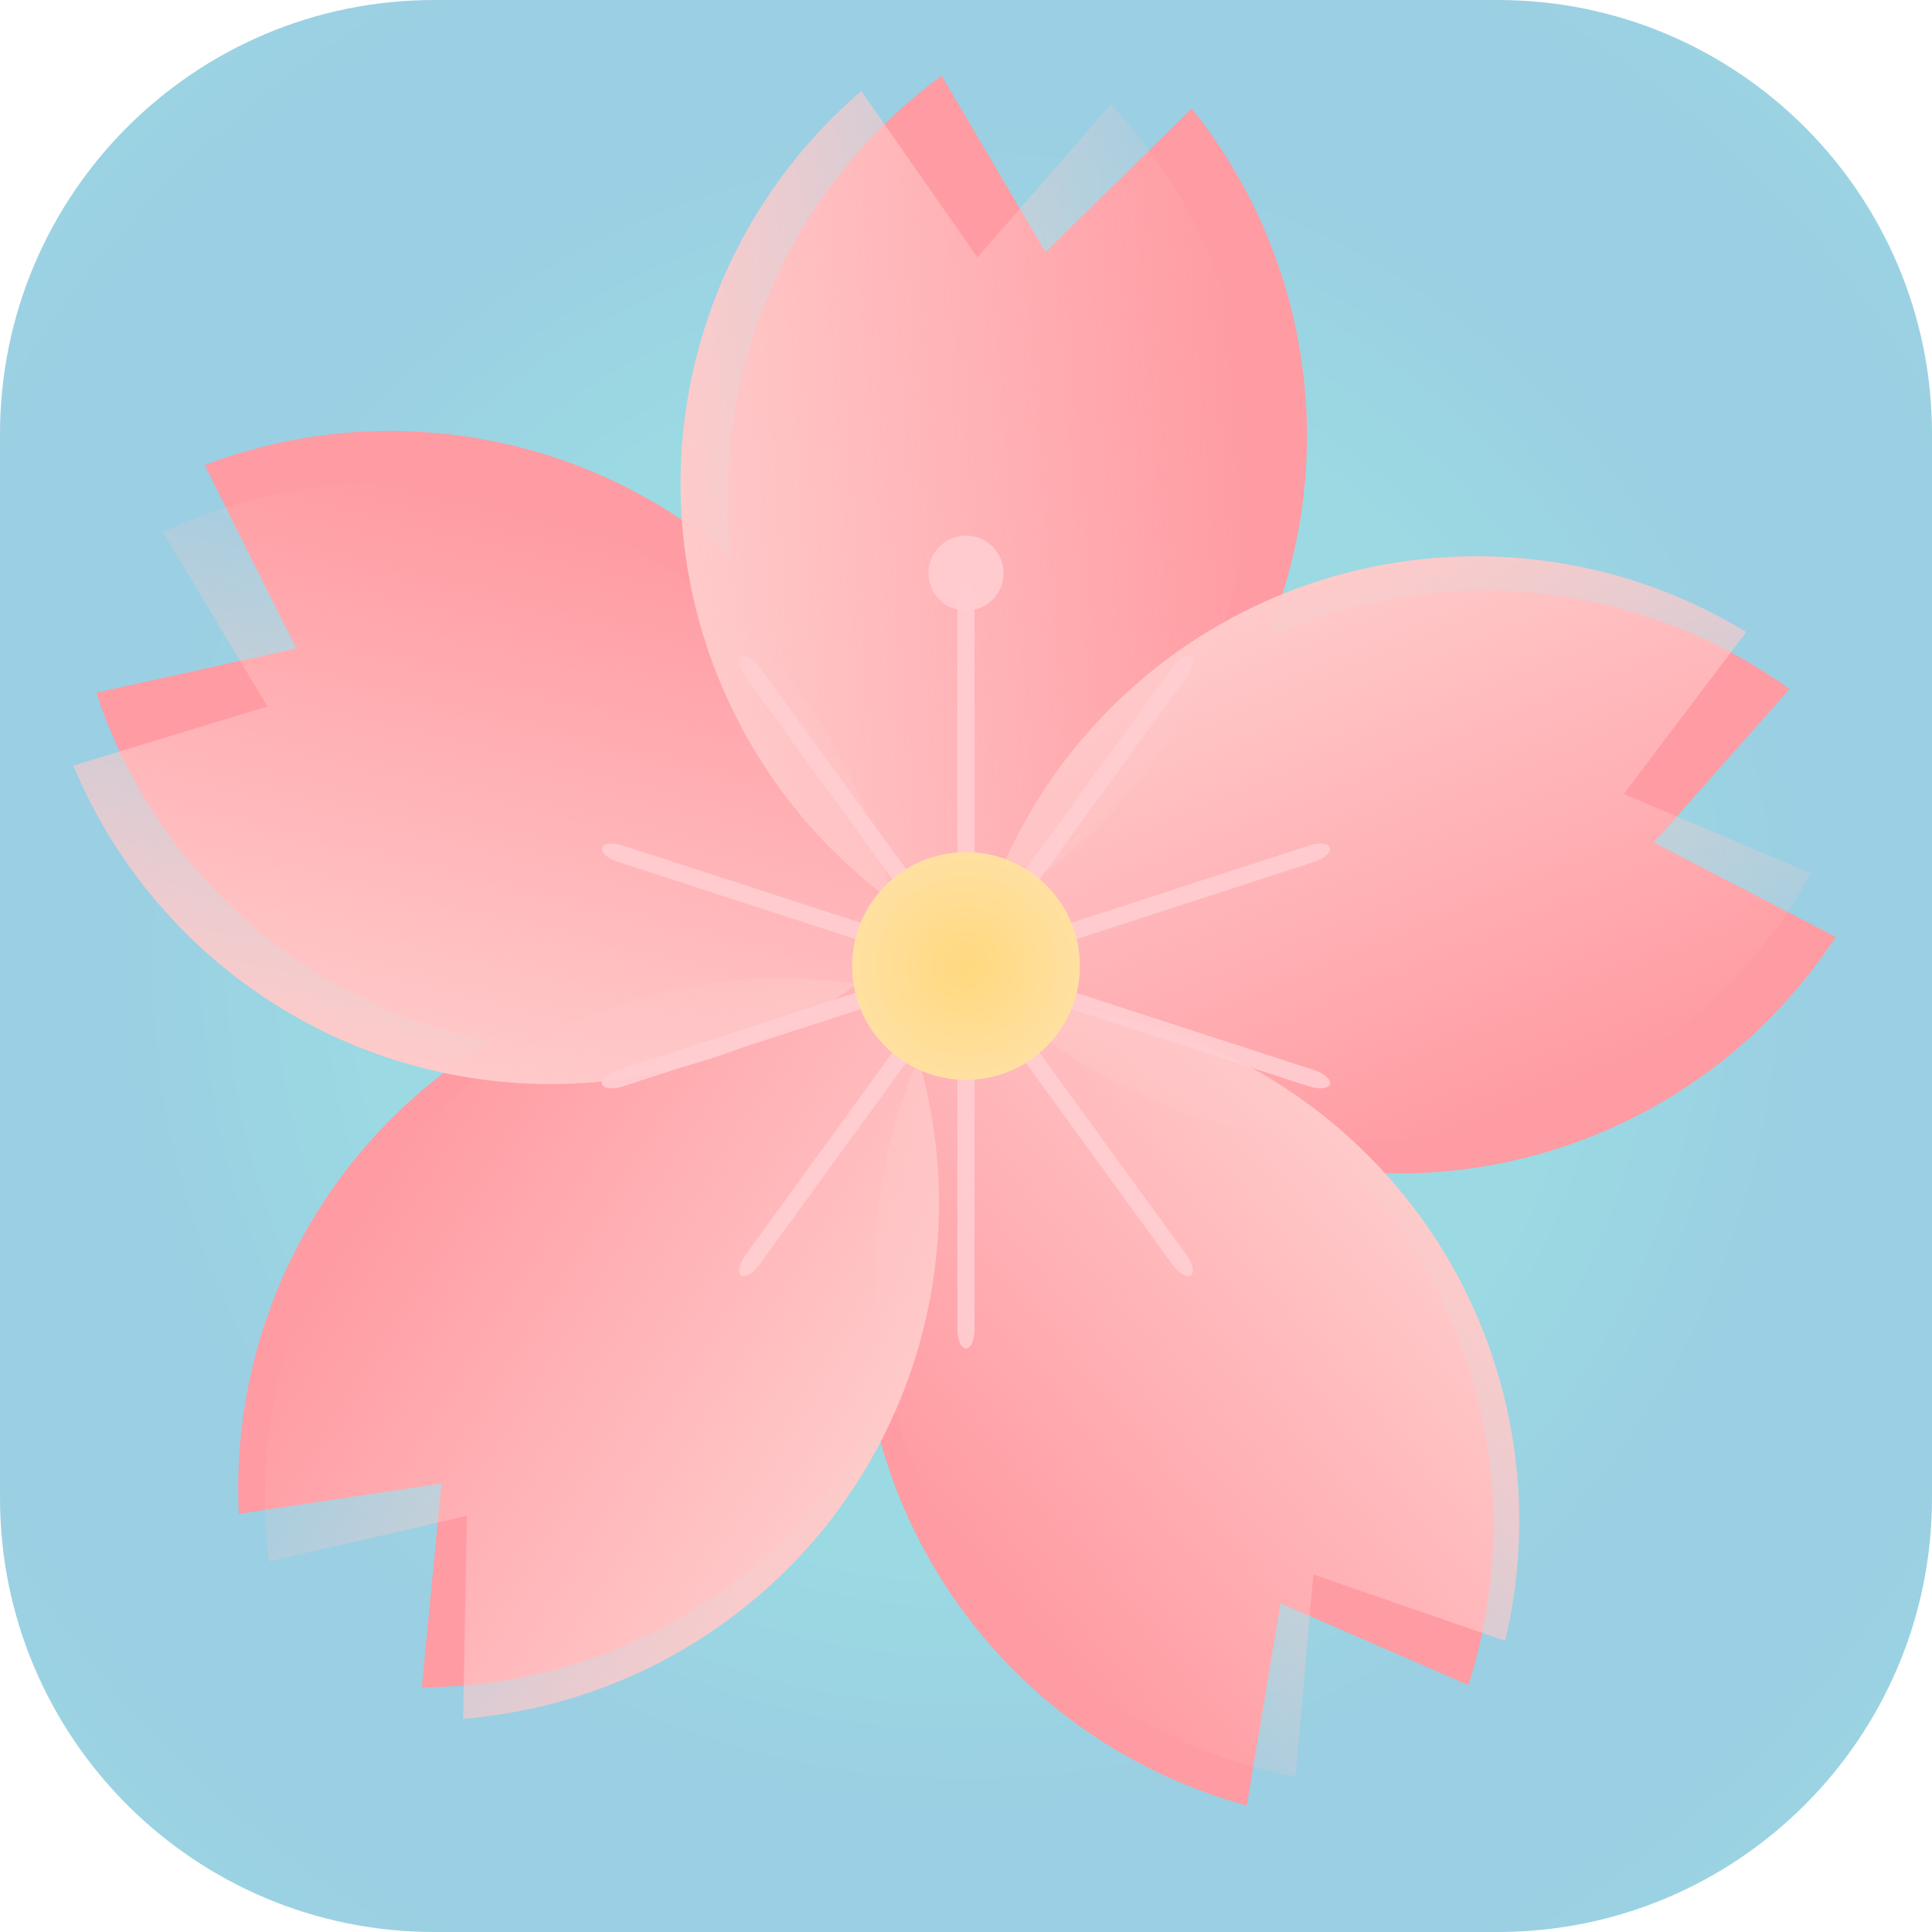
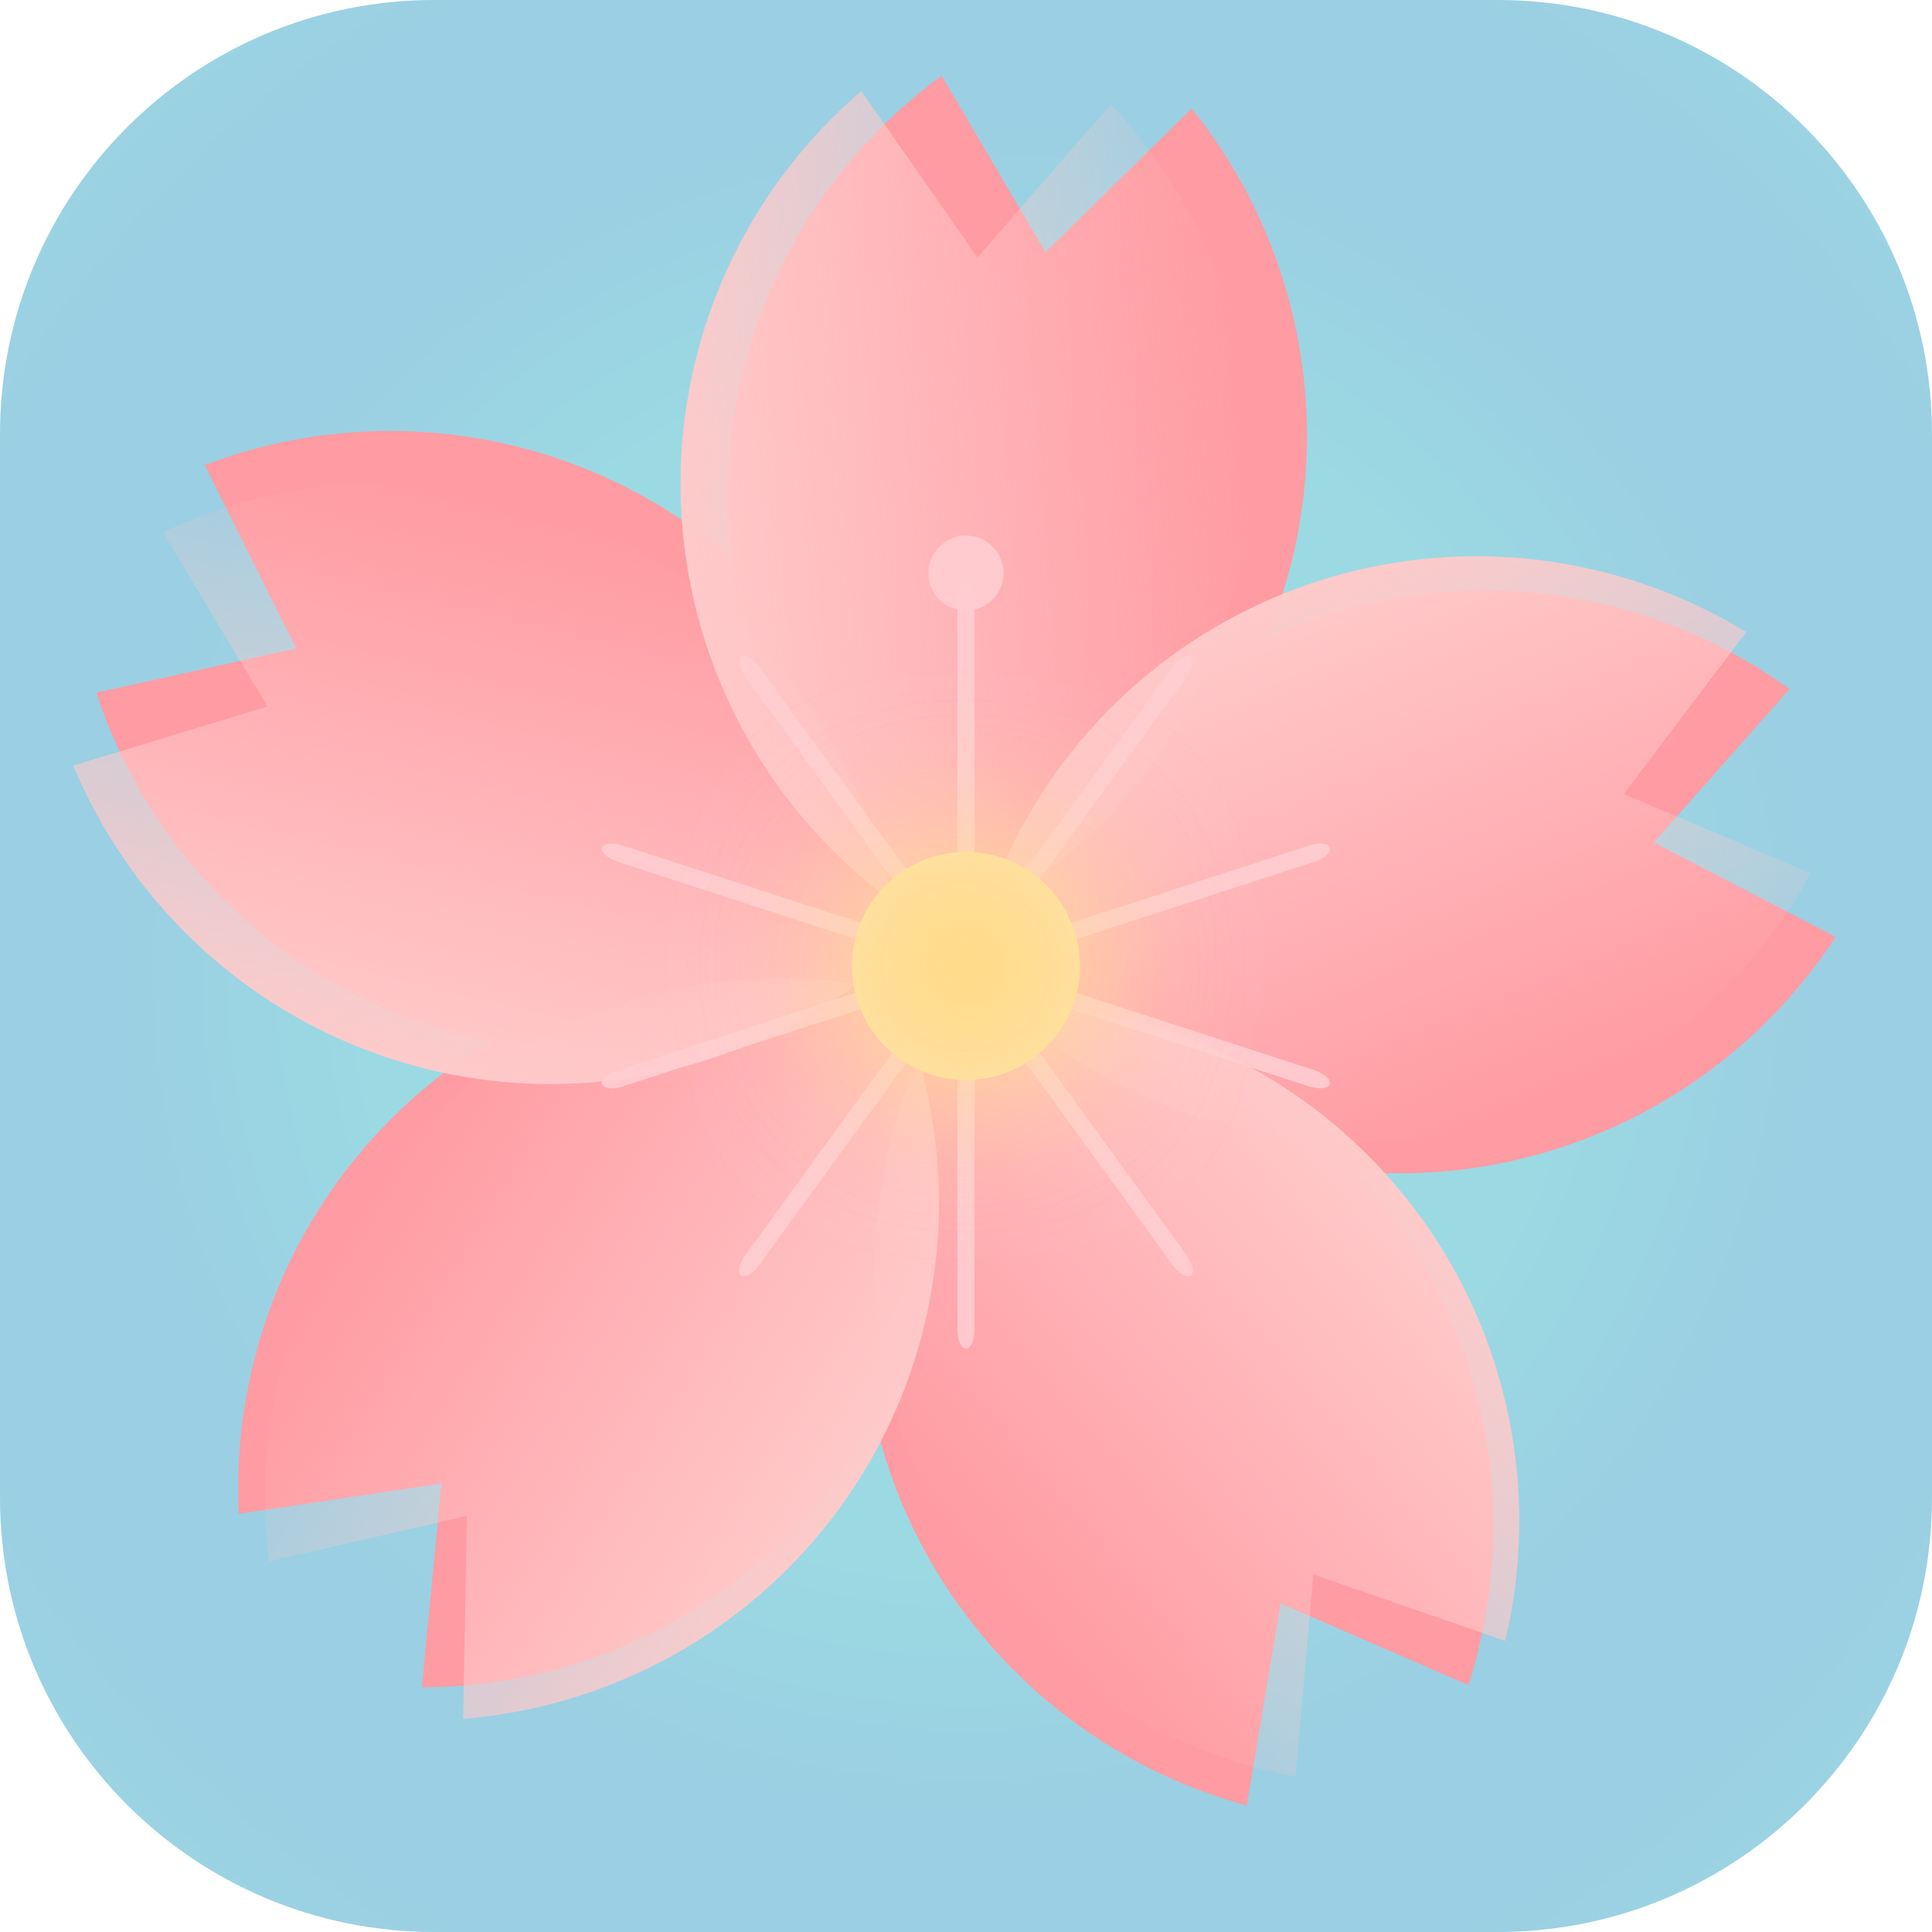
<svg xmlns="http://www.w3.org/2000/svg" xmlns:xlink="http://www.w3.org/1999/xlink" width="60mm" height="60mm" viewBox="0 0 60 60" version="1.1" id="svg307" xml:space="preserve">
  <defs id="defs304">
    <linearGradient id="linearGradient3447">
      <stop style="stop-color:#ffcaca;stop-opacity:1;" offset="0" id="stop3443" />
      <stop style="stop-color:#ffcccc;stop-opacity:0;" offset="1" id="stop3445" />
    </linearGradient>
    <linearGradient id="linearGradient3431">
      <stop style="stop-color:#ffcaca;stop-opacity:1;" offset="0" id="stop3427" />
      <stop style="stop-color:#ffcaca;stop-opacity:0;" offset="1" id="stop3429" />
    </linearGradient>
    <linearGradient id="linearGradient3345">
      <stop style="stop-color:#ffd97f;stop-opacity:1;" offset="0" id="stop3341" />
      <stop style="stop-color:#ffe0a1;stop-opacity:1;" offset="1" id="stop3343" />
    </linearGradient>
    <linearGradient id="linearGradient1066">
      <stop style="stop-color:#9bdae3;stop-opacity:1;" offset="0.601" id="stop1092" />
      <stop style="stop-color:#9bcfe3;stop-opacity:1;" offset="0.88" id="stop1070" />
    </linearGradient>
    <radialGradient xlink:href="#linearGradient1066" id="radialGradient1159" cx="30" cy="30" fx="30" fy="30" r="30" gradientUnits="userSpaceOnUse" spreadMethod="reflect" />
    <radialGradient xlink:href="#linearGradient3345" id="radialGradient3349" cx="30" cy="30" fx="30" fy="30" r="3.537" gradientUnits="userSpaceOnUse" />
    <linearGradient xlink:href="#linearGradient3447" id="linearGradient3611" x1="112.472" y1="71.676" x2="129.42" y2="71.676" gradientUnits="userSpaceOnUse" />
    <linearGradient xlink:href="#linearGradient3431" id="linearGradient3613" x1="112.472" y1="71.676" x2="129.42" y2="71.676" gradientUnits="userSpaceOnUse" />
    <linearGradient xlink:href="#linearGradient3431" id="linearGradient3615" x1="112.472" y1="71.676" x2="129.42" y2="71.676" gradientUnits="userSpaceOnUse" />
    <linearGradient xlink:href="#linearGradient3431" id="linearGradient3617" x1="112.472" y1="71.676" x2="129.42" y2="71.676" gradientUnits="userSpaceOnUse" />
    <linearGradient xlink:href="#linearGradient3431" id="linearGradient3619" x1="112.472" y1="71.676" x2="129.42" y2="71.676" gradientUnits="userSpaceOnUse" />
+     <filter style="color-interpolation-filters:sRGB;" id="filter1382" x="-0.854" y="-0.854" width="2.709" height="2.709">
+       <feGaussianBlur stdDeviation="2.508" result="fbSourceGraphic" id="feGaussianBlur1374" />
+       <feGaussianBlur stdDeviation="0.01" in="SourceGraphic" result="result1" id="feGaussianBlur1376" />
+       <feComposite in2="result1" operator="arithmetic" in="fbSourceGraphic" k2="0.5" k3="0.5" result="result2" id="feComposite1378" />
+       <feBlend in2="fbSourceGraphic" mode="normal" result="result3" id="feBlend1380" />
+     </filter>
  </defs>
  <g id="layer1">
    <rect style="opacity:1;fill:url(#radialGradient1159);fill-opacity:1;stroke-width:0.345;stroke-dasharray:none" id="rect6803" width="60" height="60" x="0" y="0" rx="13.483" ry="13.483" />
    <path id="path1530" style="opacity:1;fill:#ff9ba2;fill-opacity:1;stroke-width:0.265;stroke-dasharray:none" d="m 126.047,60.153 -4.275,4.203 -3.039,-5.162 c -3.368,2.464 -5.583,6.197 -6.13,10.334 -0.75,5.724 1.788,11.383 6.562,14.63 5.452,-1.9 9.369,-6.709 10.125,-12.433 0.544,-4.138 -0.628,-8.319 -3.243,-11.572 z m -28.869,10.428 2.676,5.365 -5.848,1.295 c 1.302,3.965 4.169,7.225 7.934,9.024 5.212,2.483 11.379,1.817 15.942,-1.72 -0.122,-5.772 -3.486,-10.983 -8.696,-13.472 -3.768,-1.796 -8.106,-1.974 -12.008,-0.492 z m 0.997,30.679 5.929,-0.887 -0.576,5.962 c 4.173,-0.013 8.159,-1.732 11.034,-4.757 3.972,-4.19 5.245,-10.26 3.29,-15.693 -5.528,-1.667 -11.523,-0.079 -15.5,4.107 -2.873,3.028 -4.382,7.099 -4.178,11.268 z m 29.485,8.532 0.988,-5.913 5.493,2.39 c 1.277,-3.973 0.874,-8.295 -1.115,-11.964 -2.758,-5.072 -8.137,-8.159 -13.908,-7.979 -3.294,4.742 -3.636,10.935 -0.884,16.01 1.992,3.668 5.398,6.361 9.426,7.456 z m 17.226,-25.406 -5.319,-2.767 3.97,-4.485 c -3.384,-2.442 -7.619,-3.394 -11.723,-2.637 -5.676,1.055 -10.274,5.218 -11.886,10.762 3.492,4.598 9.276,6.837 14.953,5.788 4.104,-0.761 7.718,-3.168 10.004,-6.66 z" class="UnoptimicedTransforms" transform="matrix(1.061653,0,0,1.061653,-96.81005,-60.48989)" />
    <path id="path1719" style="opacity:1;fill:url(#linearGradient3611);fill-opacity:1;stroke-width:0.265;stroke-dasharray:none" d="m 126.047,60.153 -4.275,4.203 -3.039,-5.162 c -3.368,2.464 -5.583,6.197 -6.13,10.334 -0.75,5.724 1.788,11.383 6.562,14.63 5.452,-1.9 9.369,-6.709 10.125,-12.433 0.544,-4.138 -0.628,-8.319 -3.243,-11.572 z" class="UnoptimicedTransforms" transform="matrix(1.049101,-0.0814568,0.0814568,1.049101,-102.6379,-49.6018)" />
    <path transform="matrix(0.2467199,-1.022925,1.022926,0.2467199,-87.56984,130.6252)" style="opacity:1;fill:url(#linearGradient3613);fill-opacity:1;stroke-width:0.265;stroke-dasharray:none" class="UnoptimicedTransforms" id="path6985" d="m 126.047,60.153 -4.275,4.203 -3.039,-5.162 c -3.368,2.464 -5.583,6.197 -6.13,10.334 -0.75,5.724 1.788,11.383 6.562,14.63 5.452,-1.9 9.369,-6.709 10.125,-12.433 0.544,-4.138 -0.628,-8.319 -3.243,-11.572 z" />
    <path transform="matrix(-0.8966194,-0.5507459,0.550746,-0.8966193,88.23936,171.8464)" style="opacity:1;fill:url(#linearGradient3615);fill-opacity:1;stroke-width:0.265;stroke-dasharray:none" class="UnoptimicedTransforms" id="path6987" d="m 126.047,60.153 -4.275,4.203 -3.039,-5.162 c -3.368,2.464 -5.583,6.197 -6.13,10.334 -0.75,5.724 1.788,11.383 6.562,14.63 5.452,-1.9 9.369,-6.709 10.125,-12.433 0.544,-4.138 -0.628,-8.319 -3.243,-11.572 z" />
    <path transform="matrix(-0.8008612,0.6825458,-0.6825459,-0.8008611,182.237,17.32431)" style="opacity:1;fill:url(#linearGradient3617);fill-opacity:1;stroke-width:0.265;stroke-dasharray:none" class="UnoptimicedTransforms" id="path6989" d="m 126.047,60.153 -4.275,4.203 -3.039,-5.162 c -3.368,2.464 -5.583,6.197 -6.13,10.334 -0.75,5.724 1.788,11.383 6.562,14.63 5.452,-1.9 9.369,-6.709 10.125,-12.433 0.544,-4.138 -0.628,-8.319 -3.243,-11.572 z" />
    <path transform="matrix(0.40166,0.9725824,-0.9725825,0.4016599,64.11187,-119.6256)" style="opacity:1;fill:url(#linearGradient3619);fill-opacity:1;stroke-width:0.265;stroke-dasharray:none" class="UnoptimicedTransforms" id="path6991" d="m 126.047,60.153 -4.275,4.203 -3.039,-5.162 c -3.368,2.464 -5.583,6.197 -6.13,10.334 -0.75,5.724 1.788,11.383 6.562,14.63 5.452,-1.9 9.369,-6.709 10.125,-12.433 0.544,-4.138 -0.628,-8.319 -3.243,-11.572 z" />
    <g id="g6745" class="UnoptimicedTransforms" transform="matrix(0.9849372,0,0,0.9849371,-86.99976,-53.951)" style="fill-opacity:0.892;fill:#ffced1">
      <path style="fill:#ffced1;fill-opacity:0.892;stroke-width:0.169;stroke-dasharray:none" id="rect1783" width="0.538" height="9.409" x="-119.058" y="73.17" ry="0.607" rx="0.269" transform="scale(-1,1)" d="m -118.789,73.17 c 0.149,0 0.269,0.271 0.269,0.607 v 8.194 c 0,0.336 -0.12,0.607 -0.269,0.607 -0.149,0 -0.269,-0.271 -0.269,-0.607 v -8.194 c 0,-0.336 0.12,-0.607 0.269,-0.607 z m 7.092,2.304 c 0.121,0.088 0.059,0.377 -0.139,0.65 l -4.816,6.629 c -0.198,0.272 -0.454,0.421 -0.575,0.333 -0.121,-0.088 -0.059,-0.377 0.139,-0.65 l 4.816,-6.629 c 0.198,-0.272 0.454,-0.421 0.575,-0.333 z m 4.383,6.032 c 0.046,0.142 -0.174,0.34 -0.494,0.444 l -7.793,2.532 c -0.32,0.104 -0.615,0.074 -0.661,-0.068 -0.046,-0.142 0.174,-0.34 0.494,-0.444 l 7.793,-2.532 c 0.32,-0.104 0.615,-0.074 0.661,0.068 z m 0,7.456 c -0.046,0.142 -0.341,0.172 -0.661,0.068 l -7.793,-2.532 c -0.32,-0.104 -0.54,-0.302 -0.494,-0.444 0.046,-0.142 0.341,-0.172 0.661,-0.068 l 7.793,2.532 c 0.32,0.104 0.54,0.302 0.494,0.444 z m -4.383,6.032 c -0.121,0.088 -0.377,-0.061 -0.575,-0.333 l -4.816,-6.629 c -0.198,-0.272 -0.26,-0.562 -0.139,-0.65 0.121,-0.088 0.377,0.061 0.575,0.333 l 4.816,6.629 c 0.198,0.272 0.26,0.562 0.139,0.65 z m -7.092,2.304 c -0.149,0 -0.269,-0.271 -0.269,-0.607 v -8.194 c 0,-0.336 0.12,-0.607 0.269,-0.607 0.149,0 0.269,0.271 0.269,0.607 v 8.194 c 0,0.336 -0.12,0.607 -0.269,0.607 z m -7.092,-2.304 c -0.121,-0.088 -0.059,-0.377 0.139,-0.65 l 4.816,-6.629 c 0.198,-0.272 0.454,-0.421 0.575,-0.333 0.121,0.088 0.059,0.377 -0.139,0.65 l -4.816,6.629 c -0.198,0.272 -0.454,0.421 -0.575,0.333 z m -4.383,-6.032 c -0.046,-0.142 0.174,-0.34 0.494,-0.444 l 7.793,-2.532 c 0.32,-0.104 0.615,-0.074 0.661,0.068 0.046,0.142 -0.174,0.34 -0.494,0.444 l -7.793,2.532 c -0.32,0.104 -0.615,0.074 -0.661,-0.068 z m 0,-7.456 c 0.046,-0.142 0.341,-0.172 0.661,-0.068 l 7.793,2.532 c 0.32,0.104 0.54,0.302 0.494,0.444 -0.046,0.142 -0.341,0.172 -0.661,0.068 l -7.793,-2.532 c -0.32,-0.104 -0.54,-0.302 -0.494,-0.444 z m 4.383,-6.032 c 0.121,-0.088 0.377,0.061 0.575,0.333 l 4.816,6.629 c 0.198,0.272 0.26,0.562 0.139,0.65 -0.121,0.088 -0.377,-0.061 -0.575,-0.333 l -4.816,-6.629 c -0.198,-0.272 -0.26,-0.562 -0.139,-0.65 z" />
      <circle style="fill:#ffced1;fill-opacity:0.892;stroke-width:0.265;stroke-dasharray:none" id="path6731" cx="118.789" cy="72.847" r="1.184" d="m 119.973,72.847 c 0,0.654 -0.53,1.184 -1.184,1.184 -0.654,0 -1.184,-0.53 -1.184,-1.184 0,-0.654 0.53,-1.184 1.184,-1.184 0.654,0 1.184,0.53 1.184,1.184 z m -7.508,1.67 c 0.384,0.529 0.267,1.27 -0.262,1.654 -0.529,0.384 -1.27,0.267 -1.654,-0.262 -0.384,-0.529 -0.267,-1.27 0.262,-1.654 0.529,-0.384 1.27,-0.267 1.654,0.262 z m -5.092,5.764 c 0.622,0.202 0.962,0.87 0.76,1.492 -0.202,0.622 -0.87,0.962 -1.492,0.76 -0.622,-0.202 -0.962,-0.87 -0.76,-1.492 0.202,-0.622 0.87,-0.962 1.492,-0.76 z m -0.732,7.656 c 0.622,-0.202 1.29,0.138 1.492,0.76 0.202,0.622 -0.138,1.29 -0.76,1.492 -0.622,0.202 -1.29,-0.138 -1.492,-0.76 -0.202,-0.622 0.138,-1.29 0.76,-1.492 z m 3.908,6.624 c 0.384,-0.529 1.125,-0.646 1.654,-0.262 0.529,0.384 0.646,1.125 0.262,1.654 -0.384,0.529 -1.125,0.646 -1.654,0.262 -0.529,-0.384 -0.646,-1.125 -0.262,-1.654 z m 7.055,3.062 c 0,-0.654 0.53,-1.184 1.184,-1.184 0.654,0 1.184,0.53 1.184,1.184 0,0.654 -0.53,1.184 -1.184,1.184 -0.654,0 -1.184,-0.53 -1.184,-1.184 z m 7.508,-1.67 c -0.384,-0.529 -0.267,-1.27 0.262,-1.654 0.529,-0.384 1.27,-0.267 1.654,0.262 0.384,0.529 0.267,1.27 -0.262,1.654 -0.529,0.384 -1.27,0.267 -1.654,-0.262 z m 5.092,-5.764 c -0.622,-0.202 -0.962,-0.87 -0.76,-1.492 0.202,-0.622 0.87,-0.962 1.492,-0.76 0.622,0.202 0.962,0.87 0.76,1.492 -0.202,0.622 -0.87,0.962 -1.492,0.76 z m 0.732,-7.656 c -0.622,0.202 -1.29,-0.138 -1.492,-0.76 -0.202,-0.622 0.138,-1.29 0.76,-1.492 0.622,-0.202 1.29,0.138 1.492,0.76 0.202,0.622 -0.138,1.29 -0.76,1.492 z m -3.908,-6.624 c -0.384,0.529 -1.125,0.646 -1.654,0.262 -0.529,-0.384 -0.646,-1.125 -0.262,-1.654 0.384,-0.529 1.125,-0.646 1.654,-0.262 0.529,0.384 0.646,1.125 0.262,1.654 z" />
    </g>
    <circle style="fill:url(#radialGradient3349);fill-opacity:1;stroke-width:0.388" id="path704" cx="30" cy="30" r="3.537" />
+     <circle style="fill:url(#radialGradient3349);fill-opacity:1;stroke-width:0.388;filter:url(#filter1382)" id="circle528" cx="30" cy="30" r="3.537" />
  </g>
</svg>
